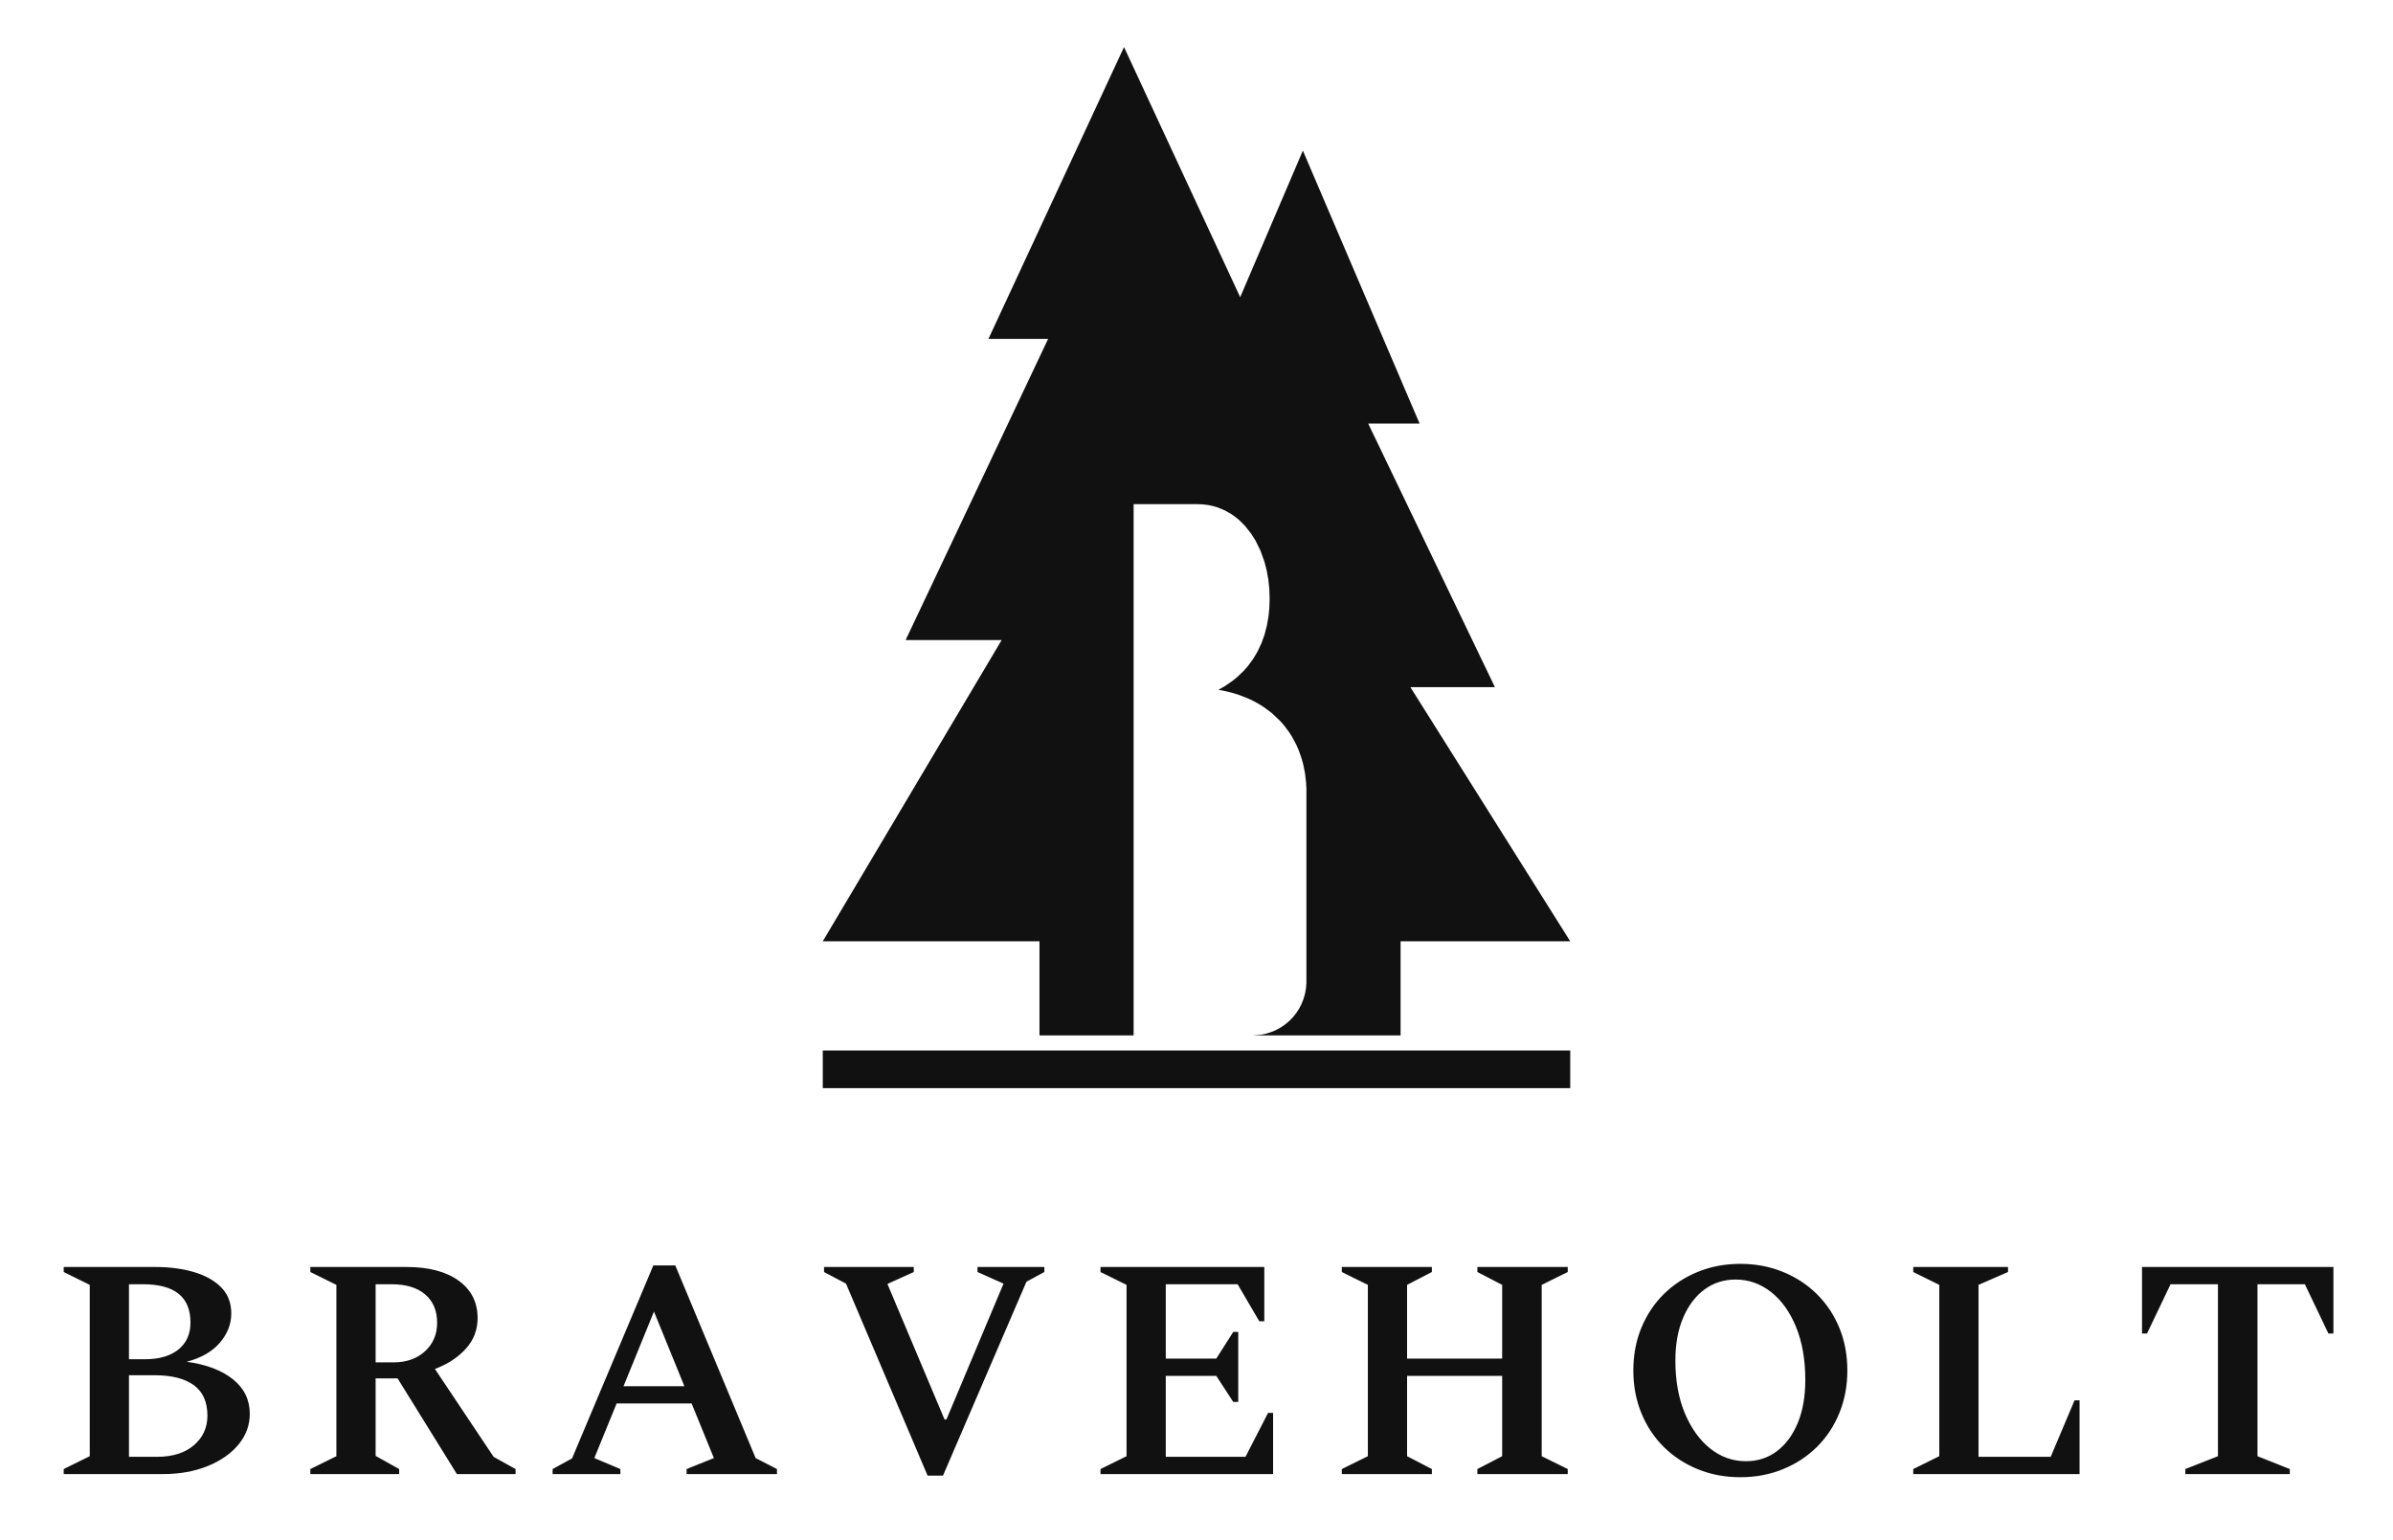
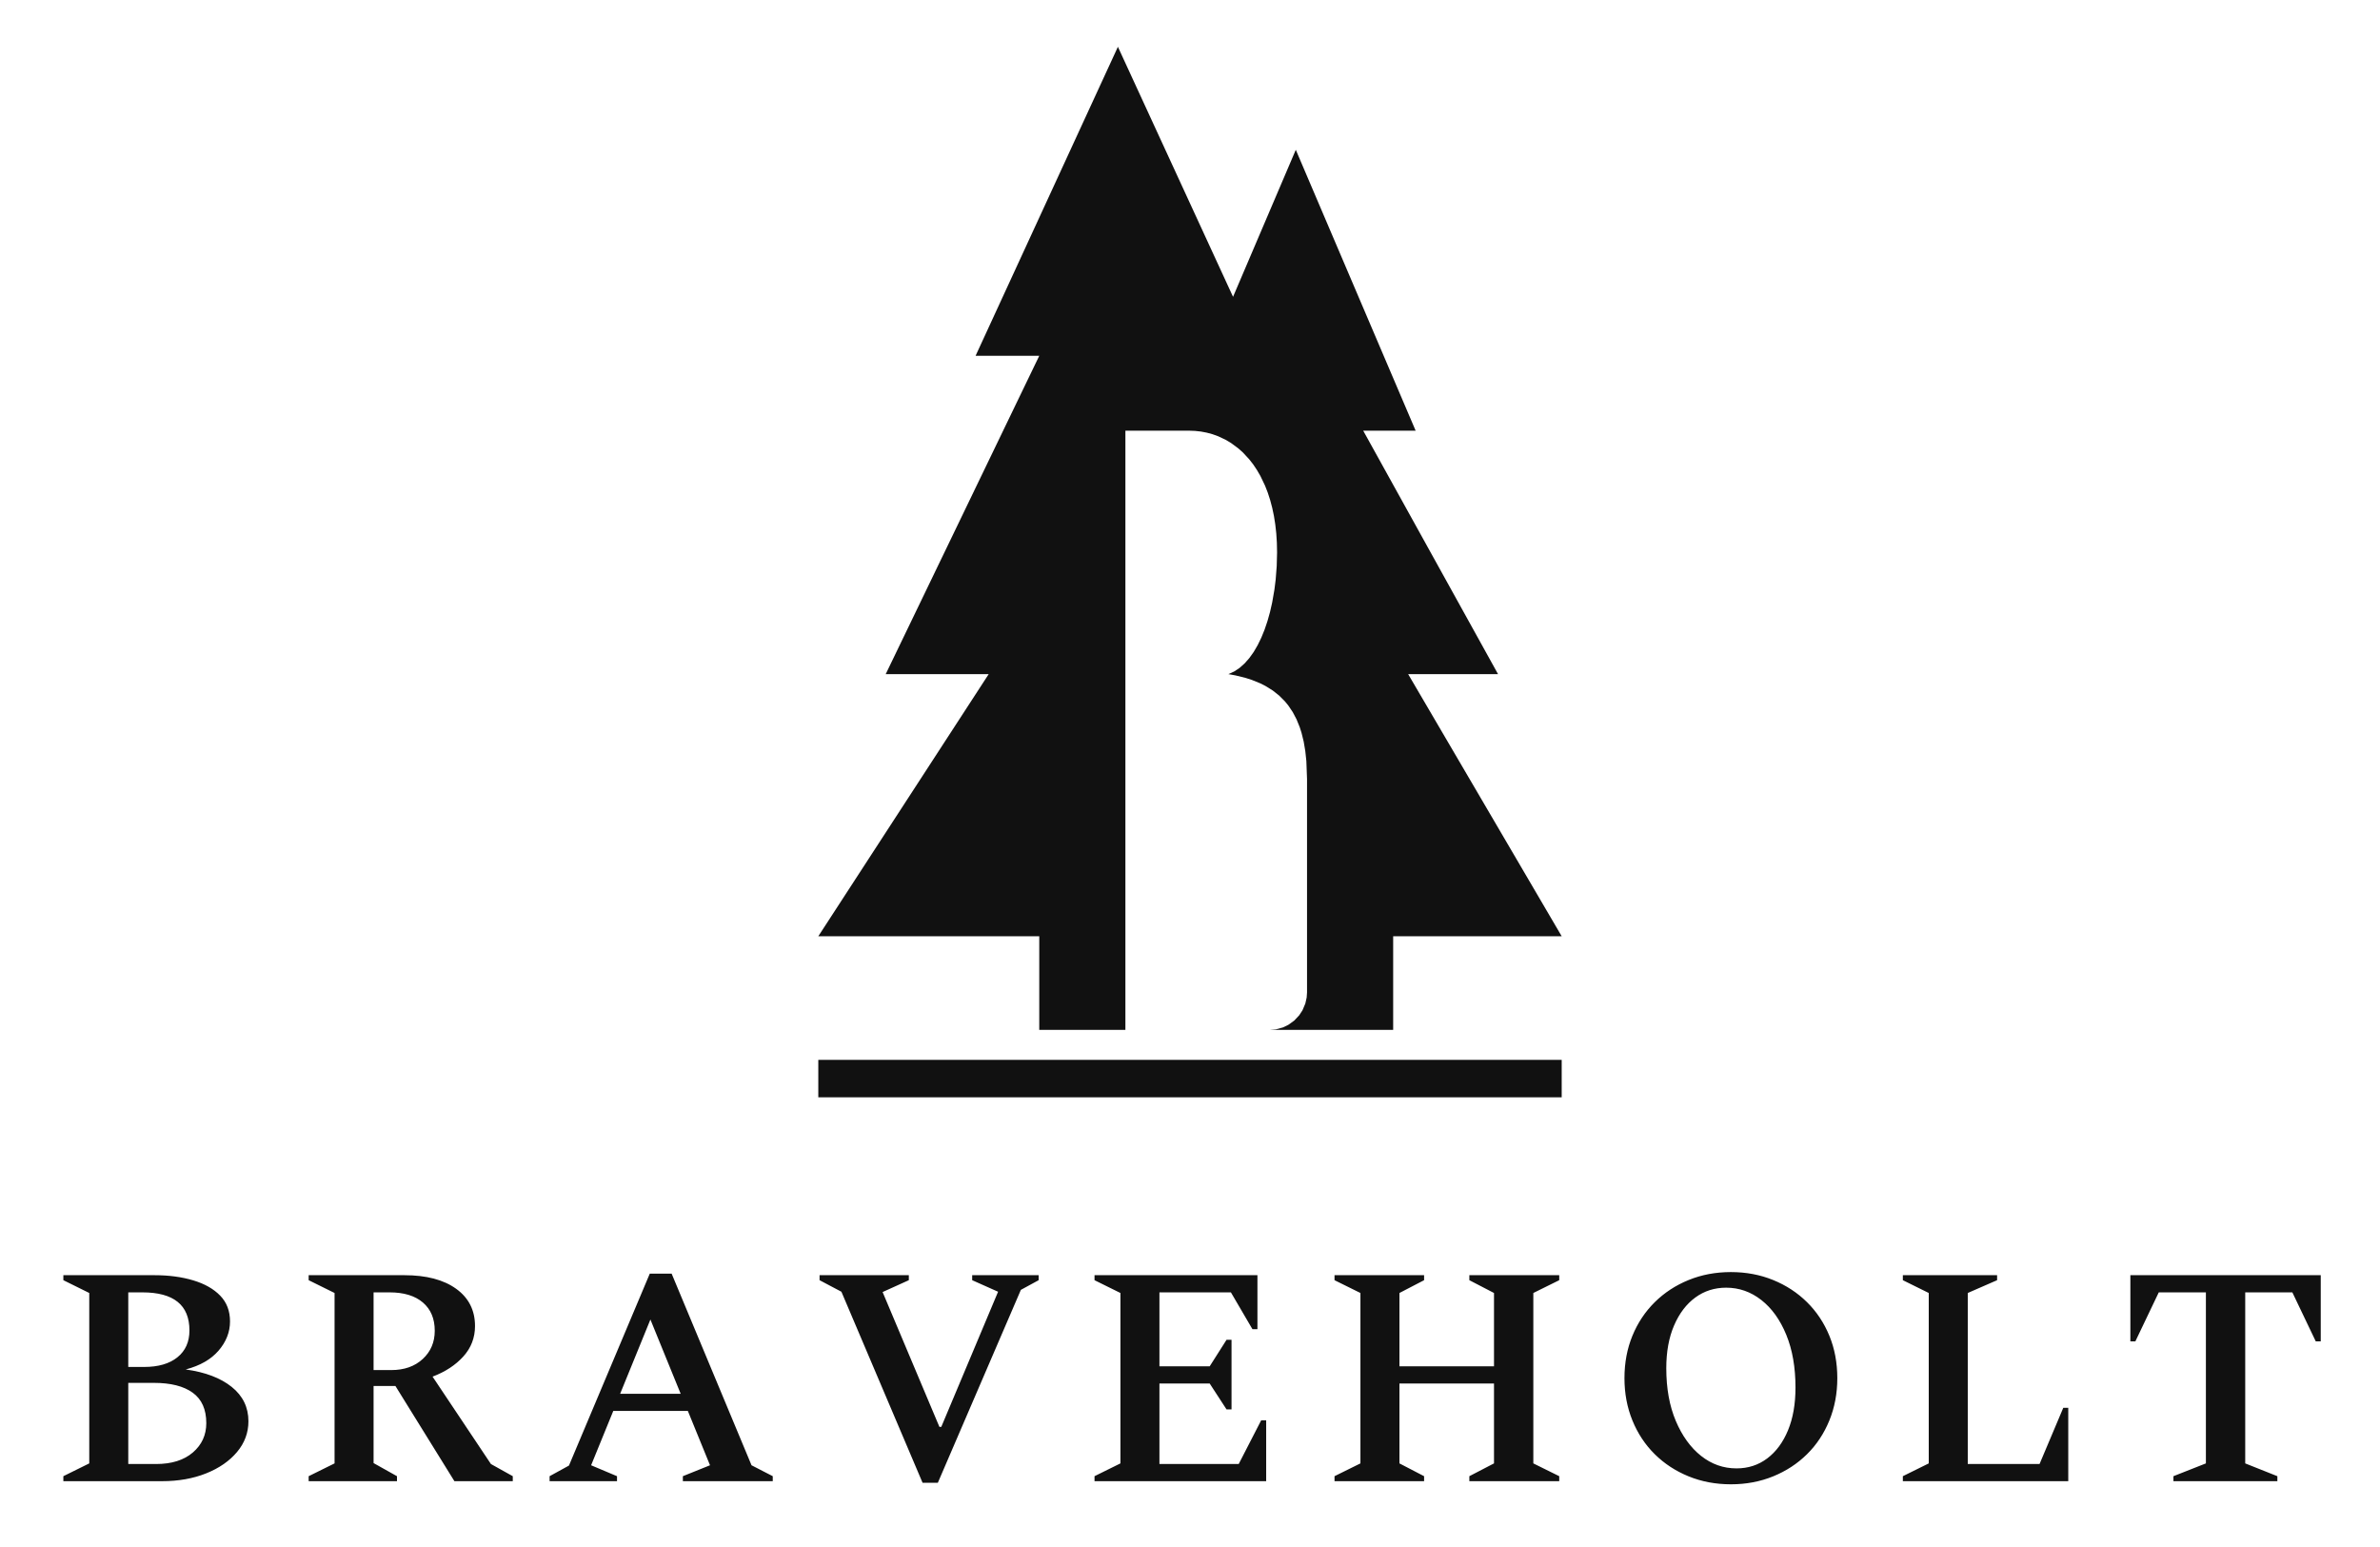
- <svg xmlns="http://www.w3.org/2000/svg" viewBox="-32.200 1 127.100 81.800" role="img" aria-label="Braveholt">
-   <path fill="#111111" fill-rule="evenodd" d="M21.000 35.000 L11.500 51.000 L23.010 51.000 L23.010 56.000 L28.010 56.000 L28.010 27.780 L31.410 27.780 L31.693 27.792 L31.967 27.826 L32.233 27.882 L32.490 27.959 L32.858 28.113 L33.204 28.310 L33.422 28.464 L33.629 28.636 L33.919 28.925 L34.265 29.364 L34.493 29.730 L34.753 30.263 L34.960 30.842 L35.079 31.303 L35.165 31.784 L35.217 32.282 L35.235 32.795 L35.216 33.337 L35.176 33.729 L35.089 34.231 L34.964 34.710 L34.801 35.164 L34.600 35.593 L34.363 35.995 L34.088 36.370 L33.858 36.633 L33.519 36.958 L33.241 37.183 L32.840 37.456 L32.515 37.640 L32.890 37.713 L33.250 37.802 L33.594 37.909 L34.083 38.098 L34.389 38.244 L34.680 38.405 L34.955 38.580 L35.339 38.868 L35.795 39.298 L36.000 39.531 L36.277 39.903 L36.441 40.164 L36.658 40.574 L36.782 40.860 L36.938 41.305 L37.021 41.612 L37.115 42.086 L37.171 42.576 L37.188 42.911 L37.188 53.210 L37.164 53.506 L37.112 53.792 L37.032 54.067 L36.928 54.329 L36.800 54.577 L36.649 54.810 L36.477 55.026 L36.285 55.225 L36.074 55.404 L35.846 55.562 L35.603 55.698 L35.345 55.810 L35.075 55.898 L34.793 55.960 L34.300 56.000 L42.190 56.000 L42.190 51.000 L51.200 51.000 L42.710 37.500 L47.200 37.500 L40.470 23.500 L43.200 23.500 L37.000 9.000 L33.671 16.785 L27.500 3.500 L20.300 19.000 L23.470 19.000 L15.900 35.000Z" />
-   <path fill="#111111" d="M11.5 56.8 H51.2 V58.8 H11.5Z" />
-   <path fill="#111111" transform="translate(-29.700 79.300) scale(0.016667)" d="M53 0V-16L136 -57V-603L53 -644V-660H345Q414 -660 469.0 -643.5Q524 -627 555.5 -594.5Q587 -562 587 -512Q587 -461 550.5 -418.5Q514 -376 445 -358Q539 -345 592.5 -302.0Q646 -259 646 -192Q646 -137 609.5 -93.5Q573 -50 510.5 -25.0Q448 0 369 0ZM306 -605H261V-366H312Q380 -366 418.5 -397.0Q457 -428 457 -483Q457 -605 306 -605ZM343 -315H261V-55H350Q425 -55 468.0 -92.0Q511 -129 511 -186Q511 -252 467.5 -283.5Q424 -315 343 -315ZM839.0 0V-16L922.0 -57V-603L839.0 -644V-660H1146.0Q1251.0 -660 1311.5 -616.5Q1372.0 -573 1372.0 -497Q1372.0 -441 1334.5 -399.5Q1297.0 -358 1236.0 -335L1423.0 -55L1493.0 -16V0H1306.0L1117.0 -305H1047.0V-58L1122.0 -16V0ZM1098.0 -605H1047.0V-356H1104.0Q1166.0 -356 1204.5 -391.5Q1243.0 -427 1243.0 -482Q1243.0 -540 1205.0 -572.5Q1167.0 -605 1098.0 -605ZM1611.0 0V-16L1673.0 -50L1932.0 -665H2002.0L2258.0 -51L2326.0 -16V0H2038.0V-16L2125.0 -51L2054.0 -225H1815.0L1744.0 -51L1827.0 -16V0ZM1837.0 -280H2031.0L1934.0 -518ZM2806.0 5 2546.0 -607 2476.0 -644V-660H2762.0V-644L2678.0 -606L2860.0 -174H2866.0L3048.0 -607L2965.0 -644V-660H3178.0V-644L3121.0 -613L2855.0 5ZM3357.0 0V-16L3440.0 -57V-603L3357.0 -644V-660H3879.0V-487H3863.0L3794.0 -605H3565.0V-368H3726.0L3780.0 -453H3796.0V-230H3780.0L3726.0 -313H3565.0V-55H3819.0L3891.0 -195H3907.0V0ZM4126.0 0V-16L4209.0 -57V-603L4126.0 -644V-660H4413.0V-644L4334.0 -603V-368H4637.0V-603L4558.0 -644V-660H4846.0V-644L4763.0 -603V-57L4846.0 -16V0H4558.0V-16L4637.0 -57V-313H4334.0V-57L4413.0 -16V0ZM5396.0 10Q5323.0 10 5260.5 -15.5Q5198.0 -41 5152.0 -86.5Q5106.0 -132 5080.5 -194.5Q5055.0 -257 5055.0 -330Q5055.0 -404 5080.5 -466.0Q5106.0 -528 5152.0 -573.5Q5198.0 -619 5260.5 -644.5Q5323.0 -670 5396.0 -670Q5469.0 -670 5531.5 -644.5Q5594.0 -619 5640.0 -573.5Q5686.0 -528 5711.5 -466.0Q5737.0 -404 5737.0 -330Q5737.0 -257 5711.5 -194.5Q5686.0 -132 5640.0 -86.5Q5594.0 -41 5531.5 -15.5Q5469.0 10 5396.0 10ZM5414.0 -41Q5470.0 -41 5512.5 -73.0Q5555.0 -105 5579.0 -163.0Q5603.0 -221 5603.0 -300Q5603.0 -397 5573.5 -469.0Q5544.0 -541 5493.5 -580.5Q5443.0 -620 5381.0 -620Q5325.0 -620 5282.0 -588.5Q5239.0 -557 5214.0 -499.0Q5189.0 -441 5189.0 -362Q5189.0 -265 5219.5 -193.0Q5250.0 -121 5300.5 -81.0Q5351.0 -41 5414.0 -41ZM5947.0 0V-16L6030.0 -57V-603L5947.0 -644V-660H6249.0V-644L6155.0 -603V-55H6385.0L6461.0 -235H6477.0V0ZM6814.0 0V-16L6918.0 -57V-605H6767.0L6692.0 -448H6676.0V-660H7286.0V-448H7270.0L7195.0 -605H7044.0V-57L7147.0 -16V0Z" />
+ <svg xmlns="http://www.w3.org/2000/svg" viewBox="-32.200 1 127.100 82.600" role="img" aria-label="Braveholt">
+   <path fill="#111111" fill-rule="evenodd" d="M15.100 37.000 L20.600 37.000 L11.500 51.000 L23.300 51.000 L23.300 56.000 L27.900 56.000 L27.900 24.000 L31.302 24.000 L31.623 24.012 L31.939 24.047 L32.248 24.106 L32.550 24.188 L32.844 24.293 L33.269 24.494 L33.540 24.657 L33.927 24.943 L34.172 25.161 L34.515 25.531 L34.728 25.805 L34.926 26.102 L35.110 26.419 L35.358 26.937 L35.503 27.309 L35.630 27.702 L35.740 28.116 L35.832 28.551 L35.904 29.008 L35.957 29.484 L35.989 29.982 L36.000 30.500 L35.981 31.231 L35.925 31.955 L35.858 32.490 L35.737 33.183 L35.623 33.684 L35.488 34.165 L35.334 34.622 L35.159 35.052 L34.965 35.451 L34.752 35.816 L34.519 36.142 L34.267 36.428 L33.997 36.668 L33.708 36.860 L33.400 37.000 L33.783 37.070 L34.317 37.202 L34.647 37.308 L35.105 37.494 L35.385 37.636 L35.770 37.876 L36.113 38.148 L36.416 38.452 L36.597 38.672 L36.837 39.029 L37.041 39.417 L37.211 39.837 L37.306 40.134 L37.422 40.606 L37.507 41.109 L37.564 41.642 L37.600 42.600 L37.600 54.000 L37.581 54.270 L37.509 54.593 L37.358 54.951 L37.182 55.220 L36.919 55.500 L36.607 55.726 L36.316 55.867 L35.936 55.971 L35.600 56.000 L42.200 56.000 L42.200 51.000 L51.200 51.000 L43.000 37.000 L47.800 37.000 L40.600 24.000 L43.400 24.000 L37.000 9.000 L33.649 16.851 L27.500 3.500 L19.900 20.000 L23.300 20.000Z" />
+   <path fill="#111111" d="M11.5 57.6 H51.2 V59.6 H11.5Z" />
+   <path fill="#111111" transform="translate(-29.700 80.100) scale(0.016667)" d="M53 0V-16L136 -57V-603L53 -644V-660H345Q414 -660 469.0 -643.5Q524 -627 555.5 -594.5Q587 -562 587 -512Q587 -461 550.5 -418.5Q514 -376 445 -358Q539 -345 592.5 -302.0Q646 -259 646 -192Q646 -137 609.5 -93.5Q573 -50 510.5 -25.0Q448 0 369 0ZM306 -605H261V-366H312Q380 -366 418.5 -397.0Q457 -428 457 -483Q457 -605 306 -605ZM343 -315H261V-55H350Q425 -55 468.0 -92.0Q511 -129 511 -186Q511 -252 467.5 -283.5Q424 -315 343 -315ZM839.0 0V-16L922.0 -57V-603L839.0 -644V-660H1146.0Q1251.0 -660 1311.5 -616.5Q1372.0 -573 1372.0 -497Q1372.0 -441 1334.5 -399.5Q1297.0 -358 1236.0 -335L1423.0 -55L1493.0 -16V0H1306.0L1117.0 -305H1047.0V-58L1122.0 -16V0ZM1098.0 -605H1047.0V-356H1104.0Q1166.0 -356 1204.5 -391.5Q1243.0 -427 1243.0 -482Q1243.0 -540 1205.0 -572.5Q1167.0 -605 1098.0 -605ZM1611.0 0V-16L1673.0 -50L1932.0 -665H2002.0L2258.0 -51L2326.0 -16V0H2038.0V-16L2125.0 -51L2054.0 -225H1815.0L1744.0 -51L1827.0 -16V0ZM1837.0 -280H2031.0L1934.0 -518ZM2806.0 5 2546.0 -607 2476.0 -644V-660H2762.0V-644L2678.0 -606L2860.0 -174H2866.0L3048.0 -607L2965.0 -644V-660H3178.0V-644L3121.0 -613L2855.0 5ZM3357.0 0V-16L3440.0 -57V-603L3357.0 -644V-660H3879.0V-487H3863.0L3794.0 -605H3565.0V-368H3726.0L3780.0 -453H3796.0V-230H3780.0L3726.0 -313H3565.0V-55H3819.0L3891.0 -195H3907.0V0ZM4126.0 0V-16L4209.0 -57V-603L4126.0 -644V-660H4413.0V-644L4334.0 -603V-368H4637.0V-603L4558.0 -644V-660H4846.0V-644L4763.0 -603V-57L4846.0 -16V0H4558.0V-16L4637.0 -57V-313H4334.0V-57L4413.0 -16V0ZM5396.0 10Q5323.0 10 5260.5 -15.5Q5198.0 -41 5152.0 -86.5Q5106.0 -132 5080.5 -194.5Q5055.0 -257 5055.0 -330Q5055.0 -404 5080.5 -466.0Q5106.0 -528 5152.0 -573.5Q5198.0 -619 5260.5 -644.5Q5323.0 -670 5396.0 -670Q5469.0 -670 5531.5 -644.5Q5594.0 -619 5640.0 -573.5Q5686.0 -528 5711.5 -466.0Q5737.0 -404 5737.0 -330Q5737.0 -257 5711.5 -194.5Q5686.0 -132 5640.0 -86.5Q5594.0 -41 5531.5 -15.5Q5469.0 10 5396.0 10ZM5414.0 -41Q5470.0 -41 5512.5 -73.0Q5555.0 -105 5579.0 -163.0Q5603.0 -221 5603.0 -300Q5603.0 -397 5573.5 -469.0Q5544.0 -541 5493.5 -580.5Q5443.0 -620 5381.0 -620Q5325.0 -620 5282.0 -588.5Q5239.0 -557 5214.0 -499.0Q5189.0 -441 5189.0 -362Q5189.0 -265 5219.5 -193.0Q5250.0 -121 5300.5 -81.0Q5351.0 -41 5414.0 -41ZM5947.0 0V-16L6030.0 -57V-603L5947.0 -644V-660H6249.0V-644L6155.0 -603V-55H6385.0L6461.0 -235H6477.0V0ZM6814.0 0V-16L6918.0 -57V-605H6767.0L6692.0 -448H6676.0V-660H7286.0V-448H7270.0L7195.0 -605H7044.0V-57L7147.0 -16V0Z" />
</svg>
